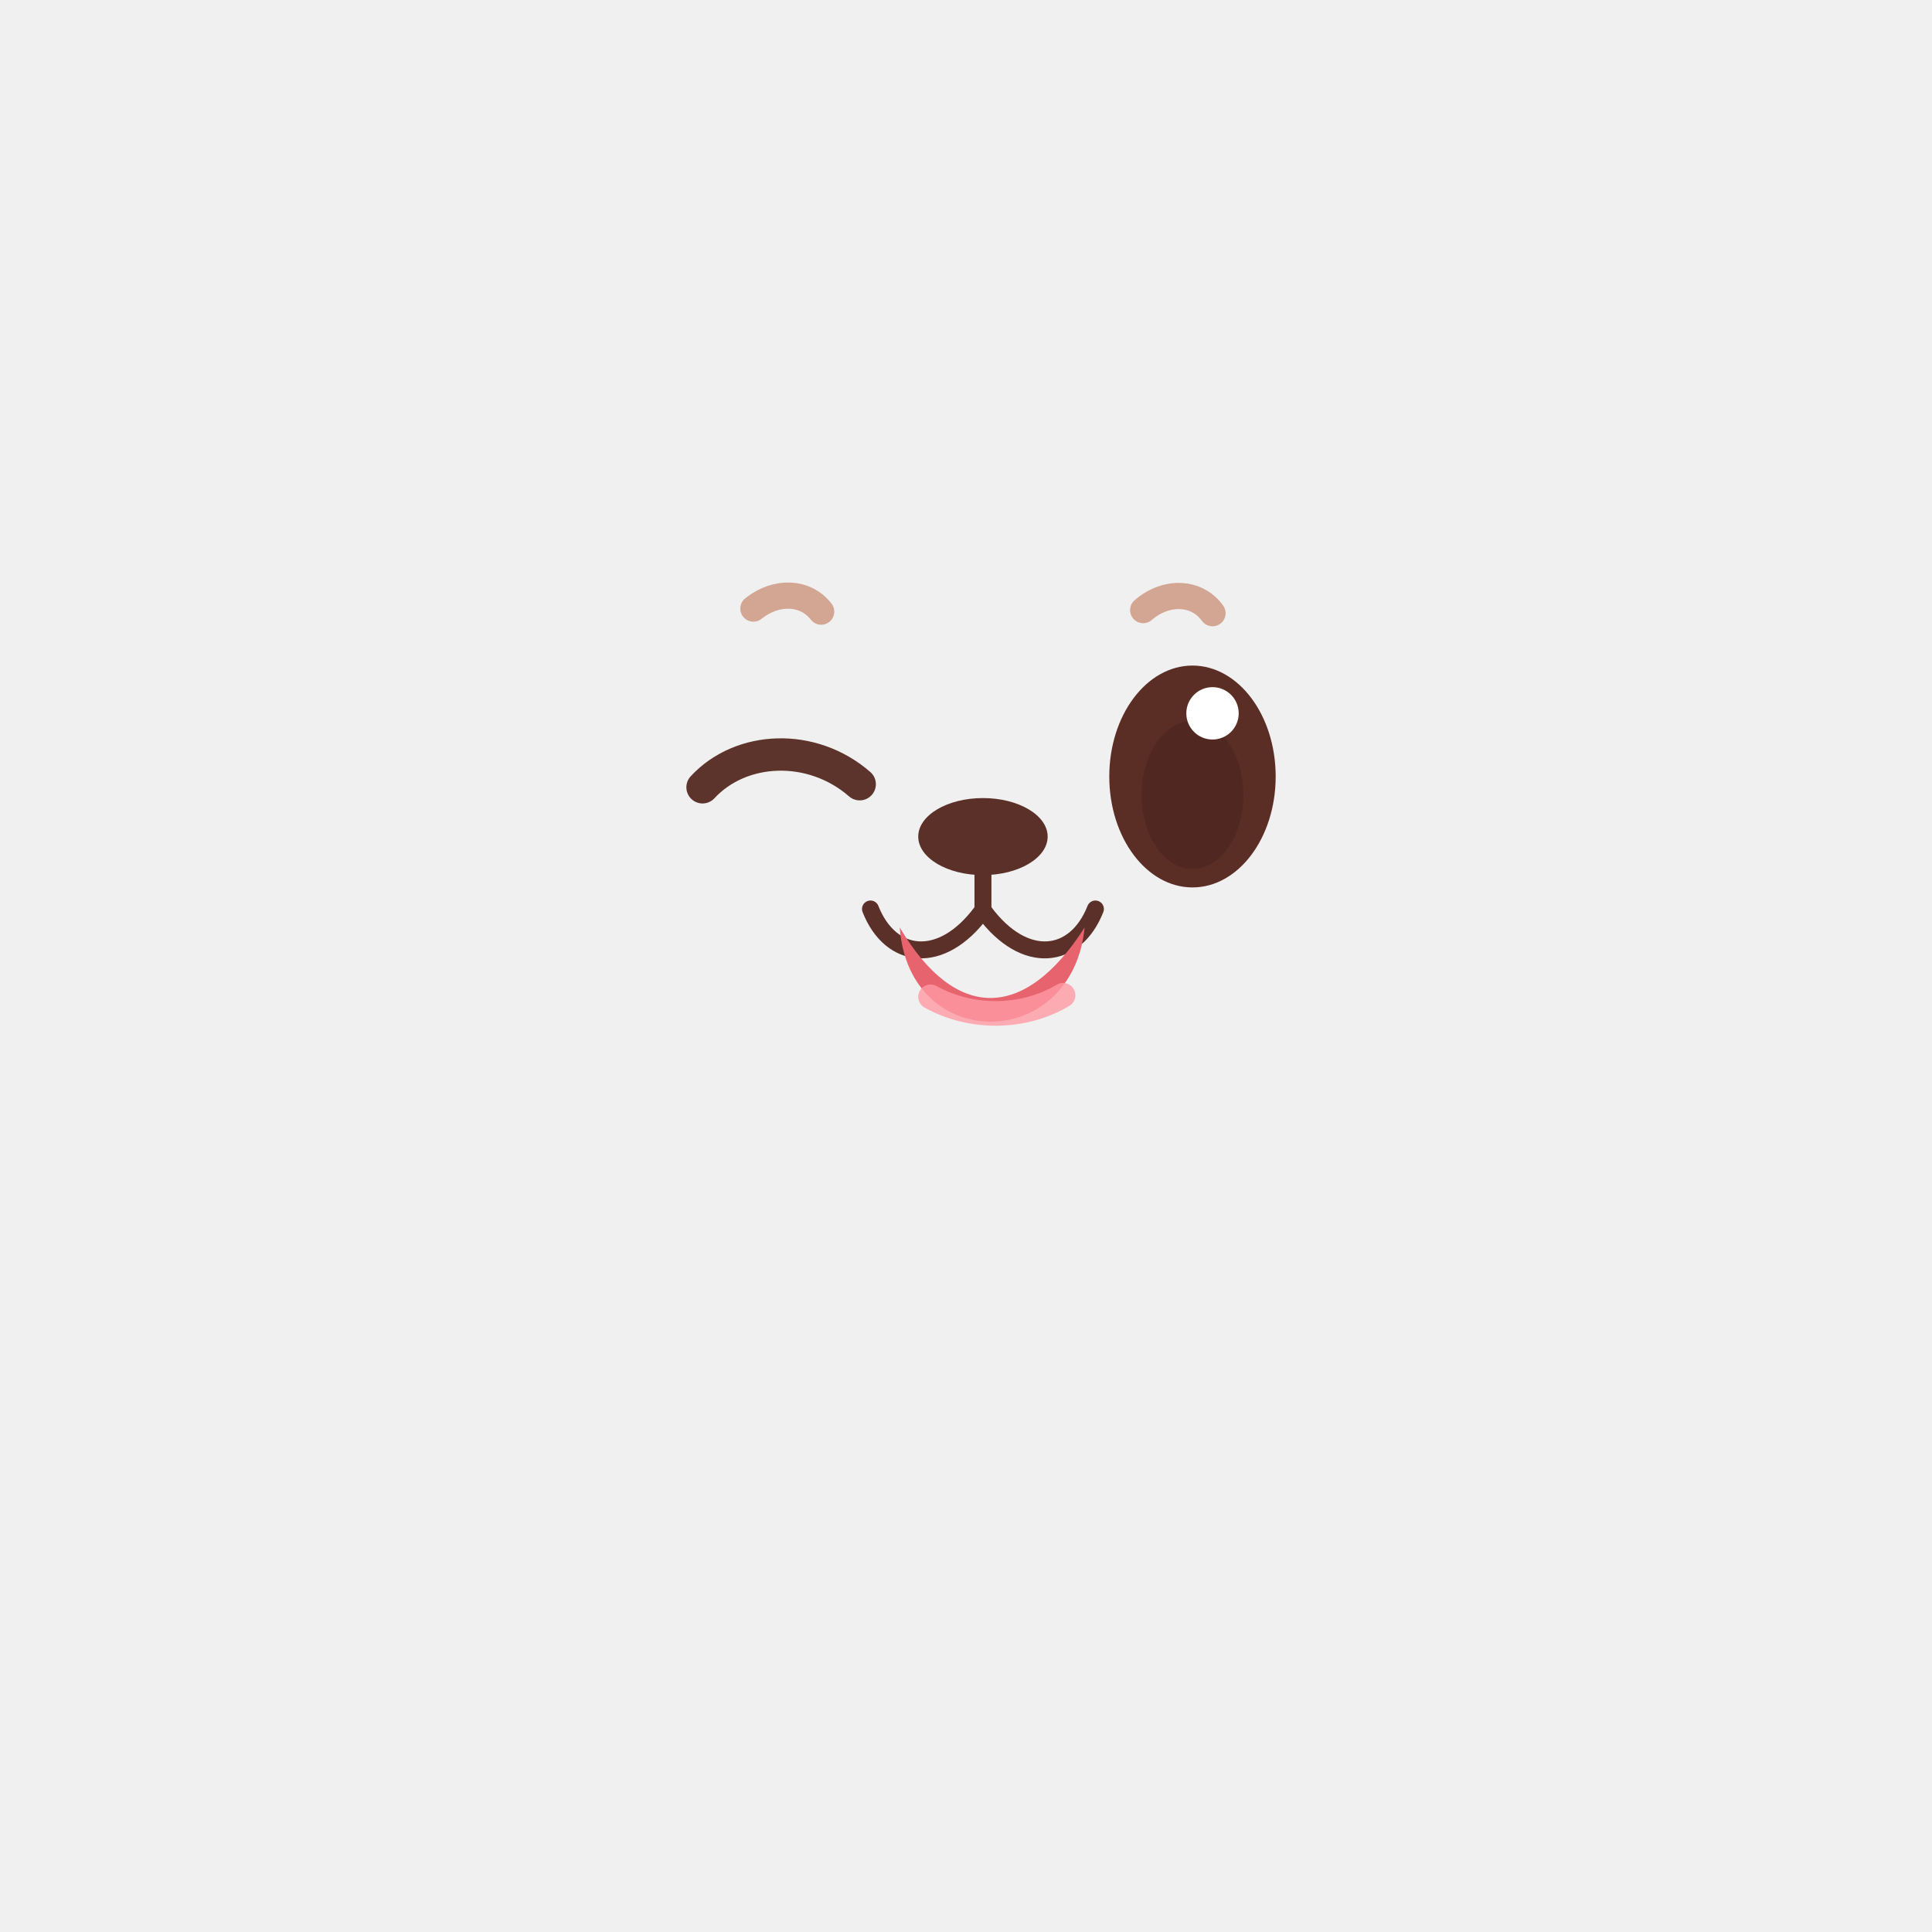
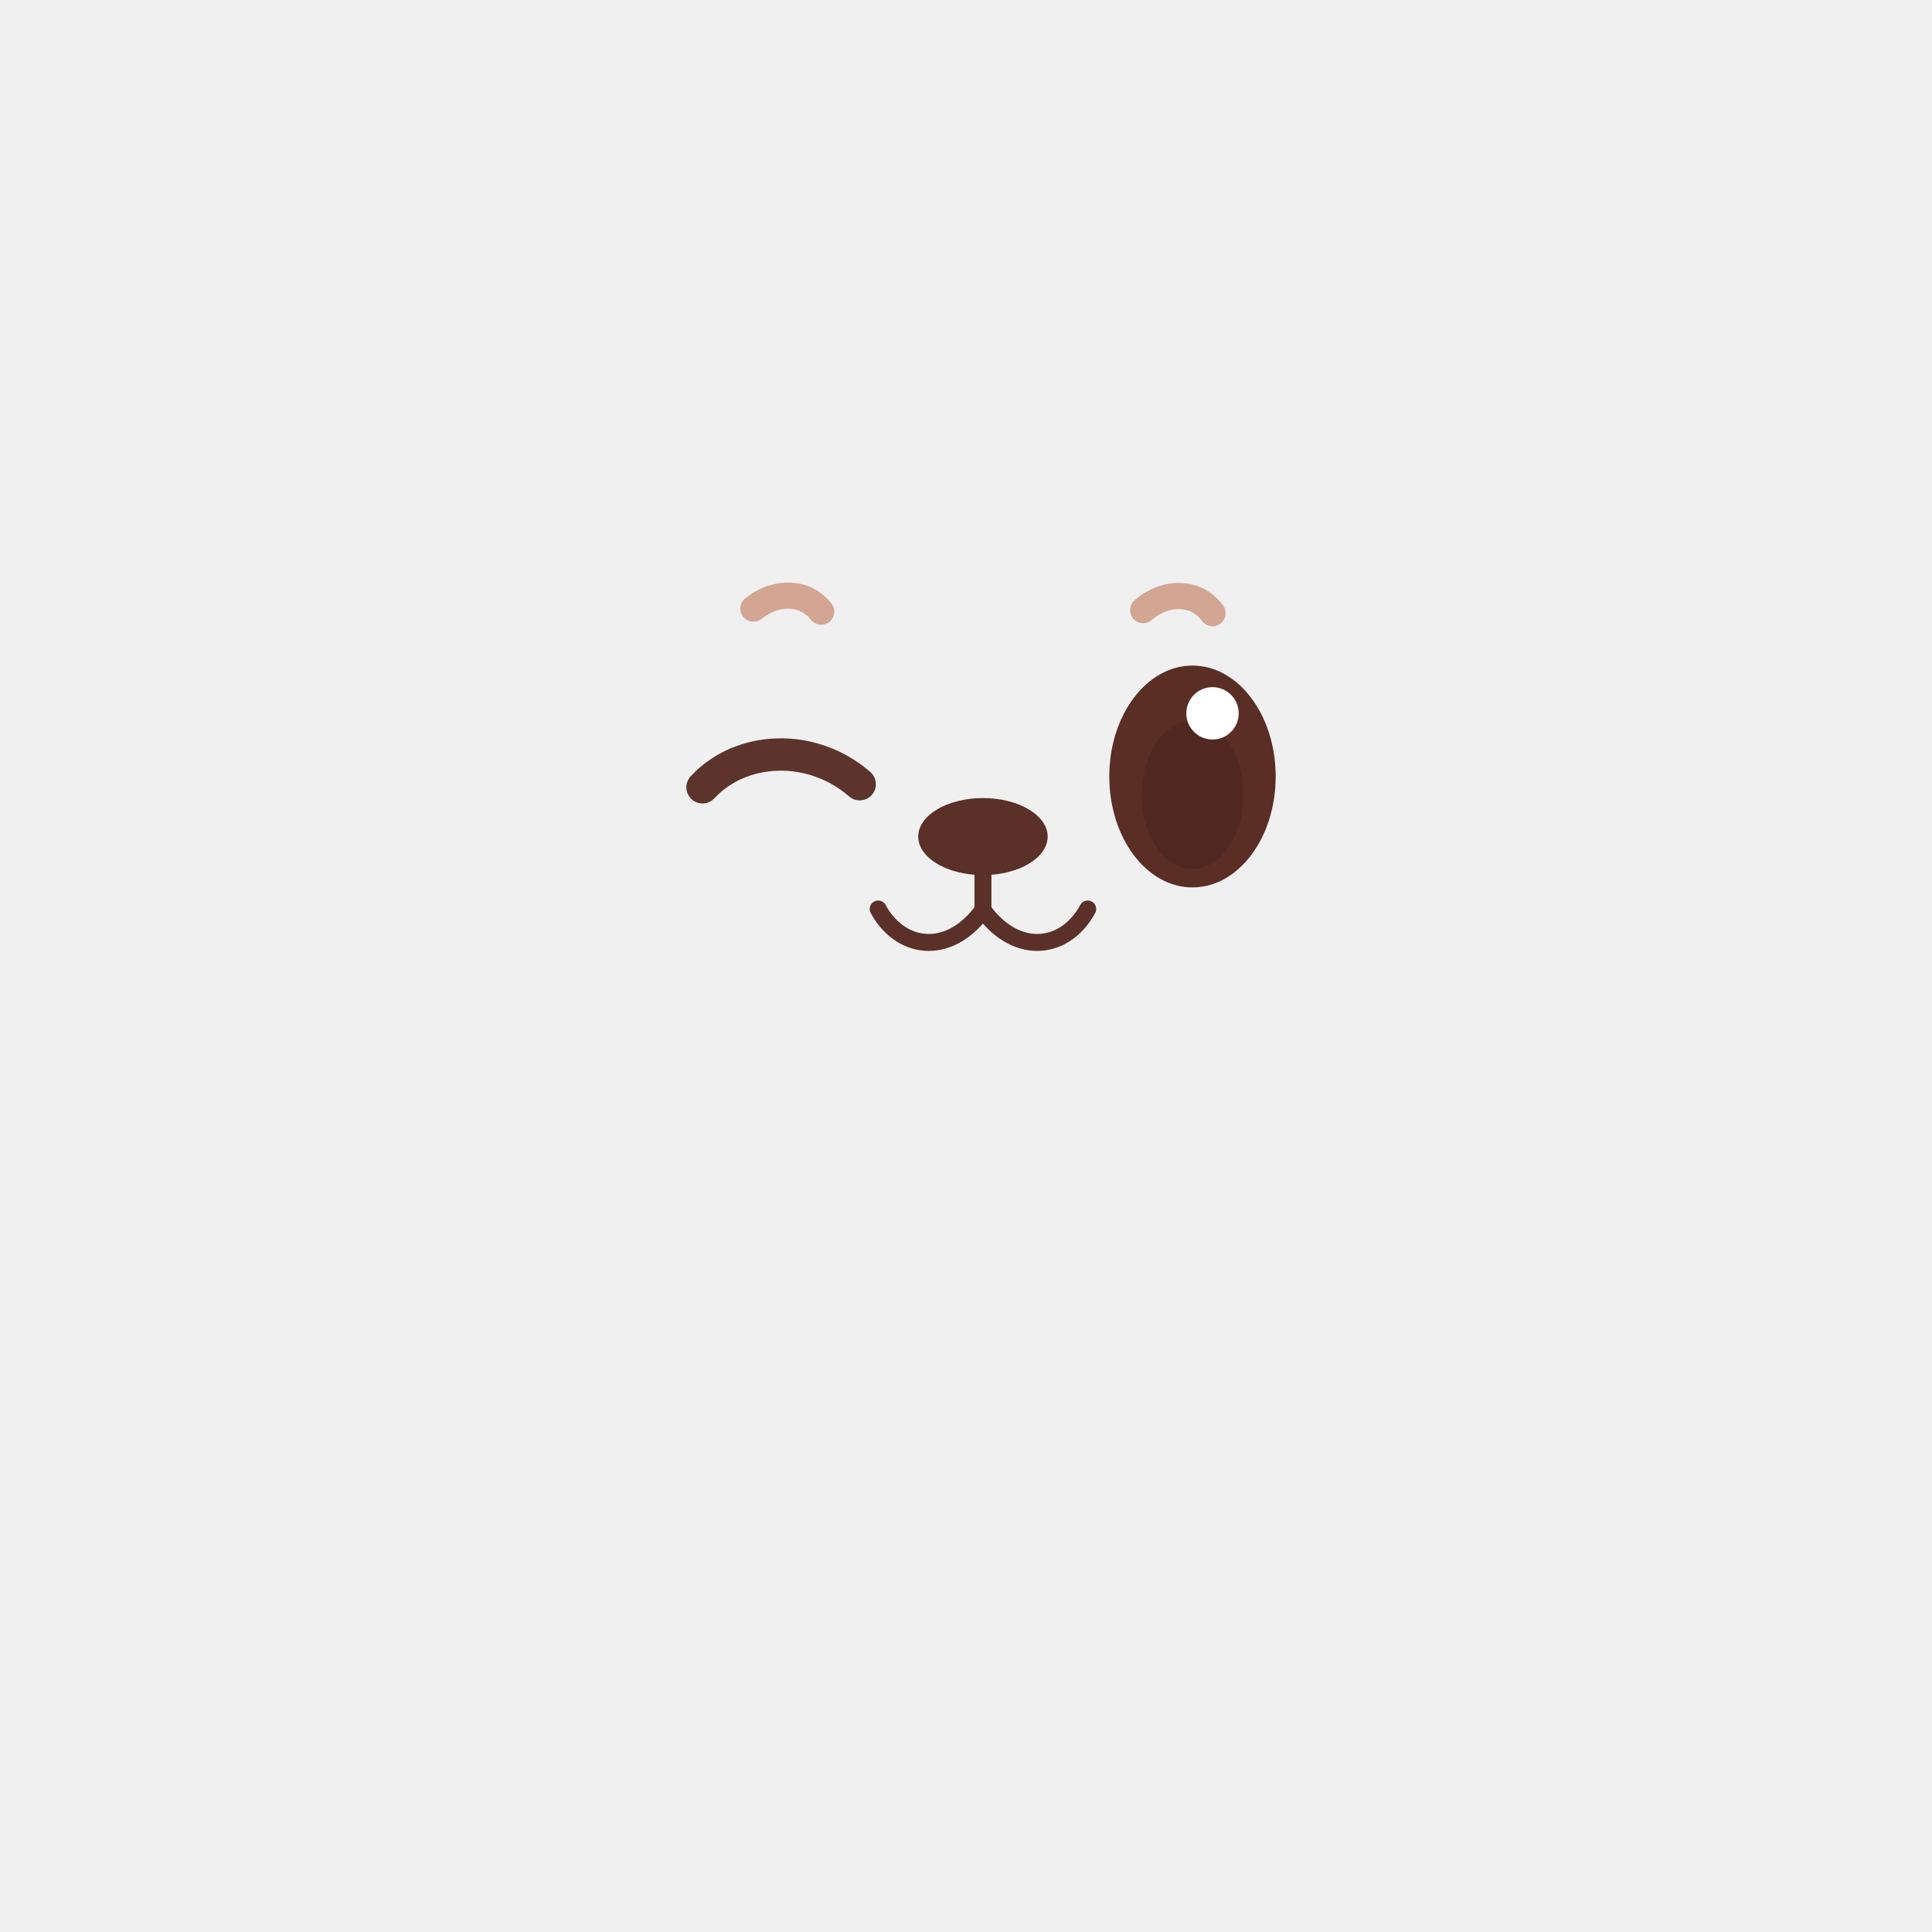
<svg xmlns="http://www.w3.org/2000/svg" viewBox="0 0 1254 1254" fill="none">
  <path d="M489 395C504 383 523 384 533 397" stroke="#d2a28f" stroke-width="17" stroke-linecap="round" opacity="0.95" />
  <path d="M742 396C757 383 777 384 787 398" stroke="#d2a28f" stroke-width="17" stroke-linecap="round" opacity="0.95" />
  <path d="M456 511C481 484 527 482 558 509" stroke="#5d342c" stroke-width="21" stroke-linecap="round" />
  <ellipse cx="774" cy="504" rx="54" ry="72" fill="#5a2d25" />
  <ellipse cx="774" cy="516" rx="33" ry="48" fill="#3d1e1a" opacity="0.36" />
  <circle cx="787" cy="463" r="17" fill="#fff" />
  <ellipse cx="638" cy="543" rx="42" ry="25" fill="#5a3028" />
  <path d="M638 563V590" stroke="#5a3028" stroke-width="11" stroke-linecap="round" />
-   <path d="M637 592C611 627 578 623 565 590" stroke="#5a3028" stroke-width="11" stroke-linecap="round" />
-   <path d="M639 592C665 627 698 623 711 590" stroke="#5a3028" stroke-width="11" stroke-linecap="round" />
-   <path d="M584 602C620 663 665 663 704 602C696 683 590 684 584 602Z" fill="#e7636d" />
-   <path d="M604 647C631 662 665 661 690 646" stroke="#ff9aa4" stroke-width="16" stroke-linecap="round" opacity="0.8" />
+   <path d="M637 592C615 621 584 616 570 590" stroke="#5a3028" stroke-width="11" stroke-linecap="round" />
+   <path d="M639 592C661 621 692 616 706 590" stroke="#5a3028" stroke-width="11" stroke-linecap="round" />
</svg>
